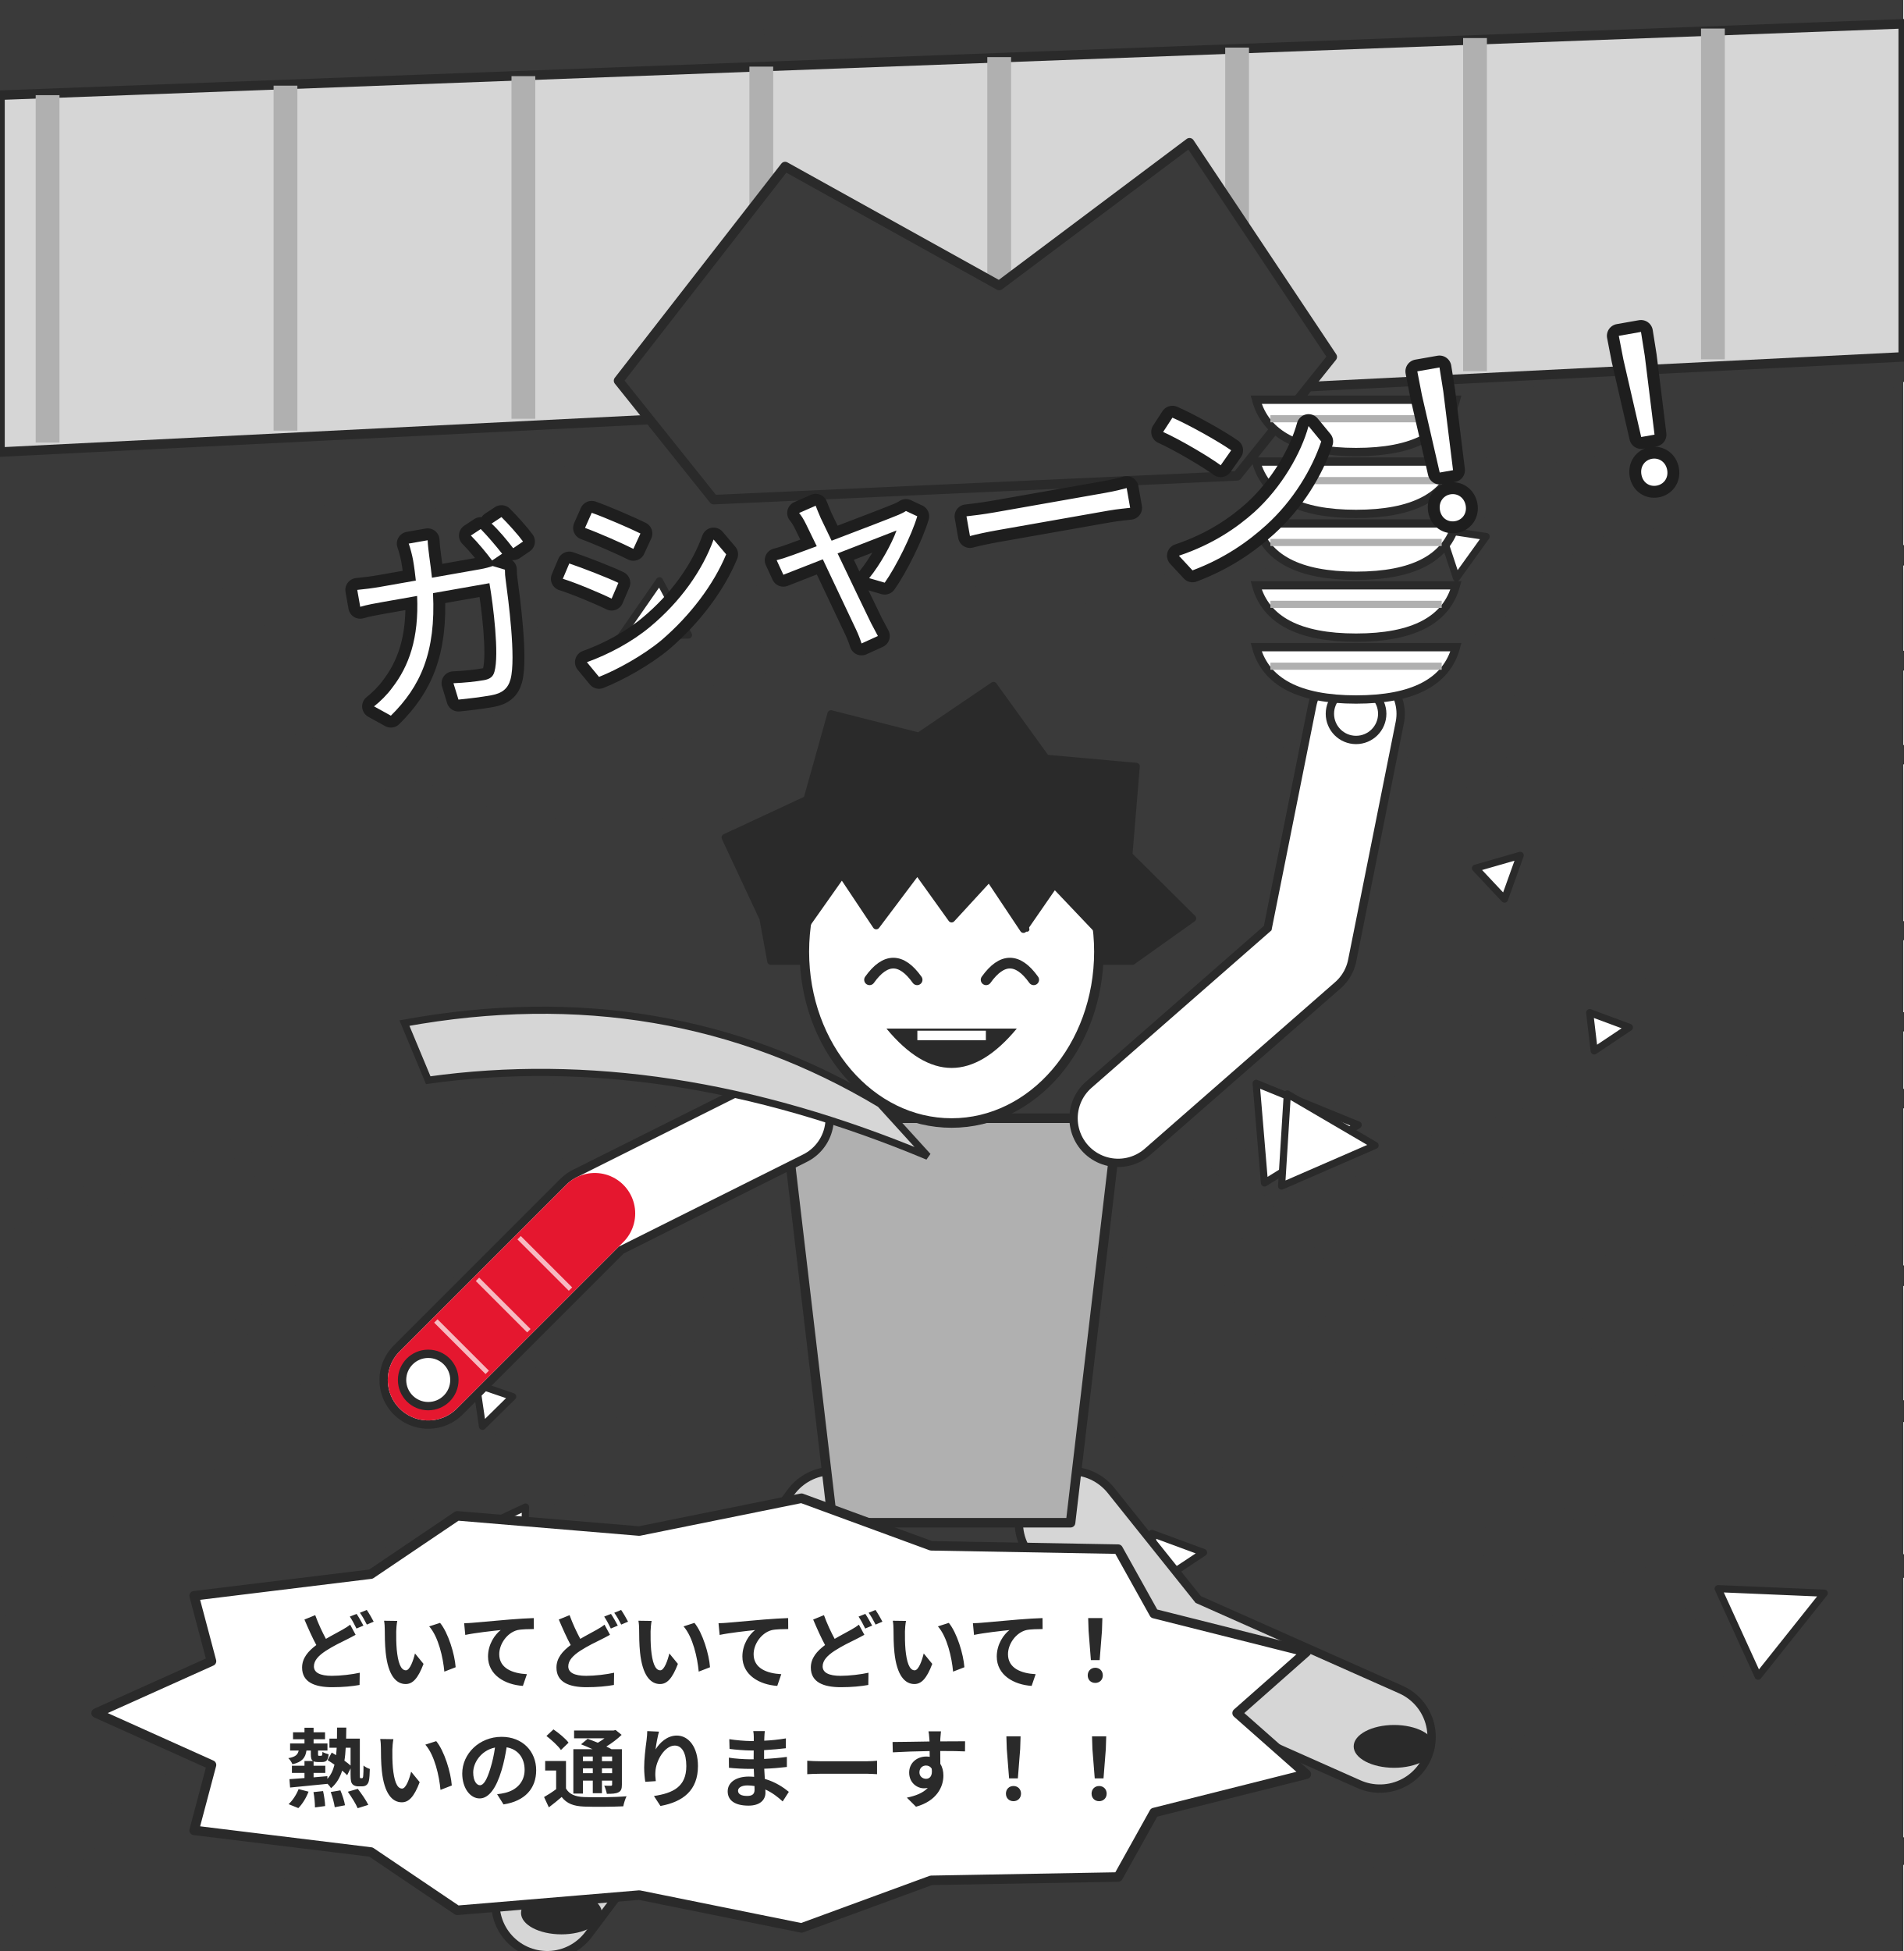
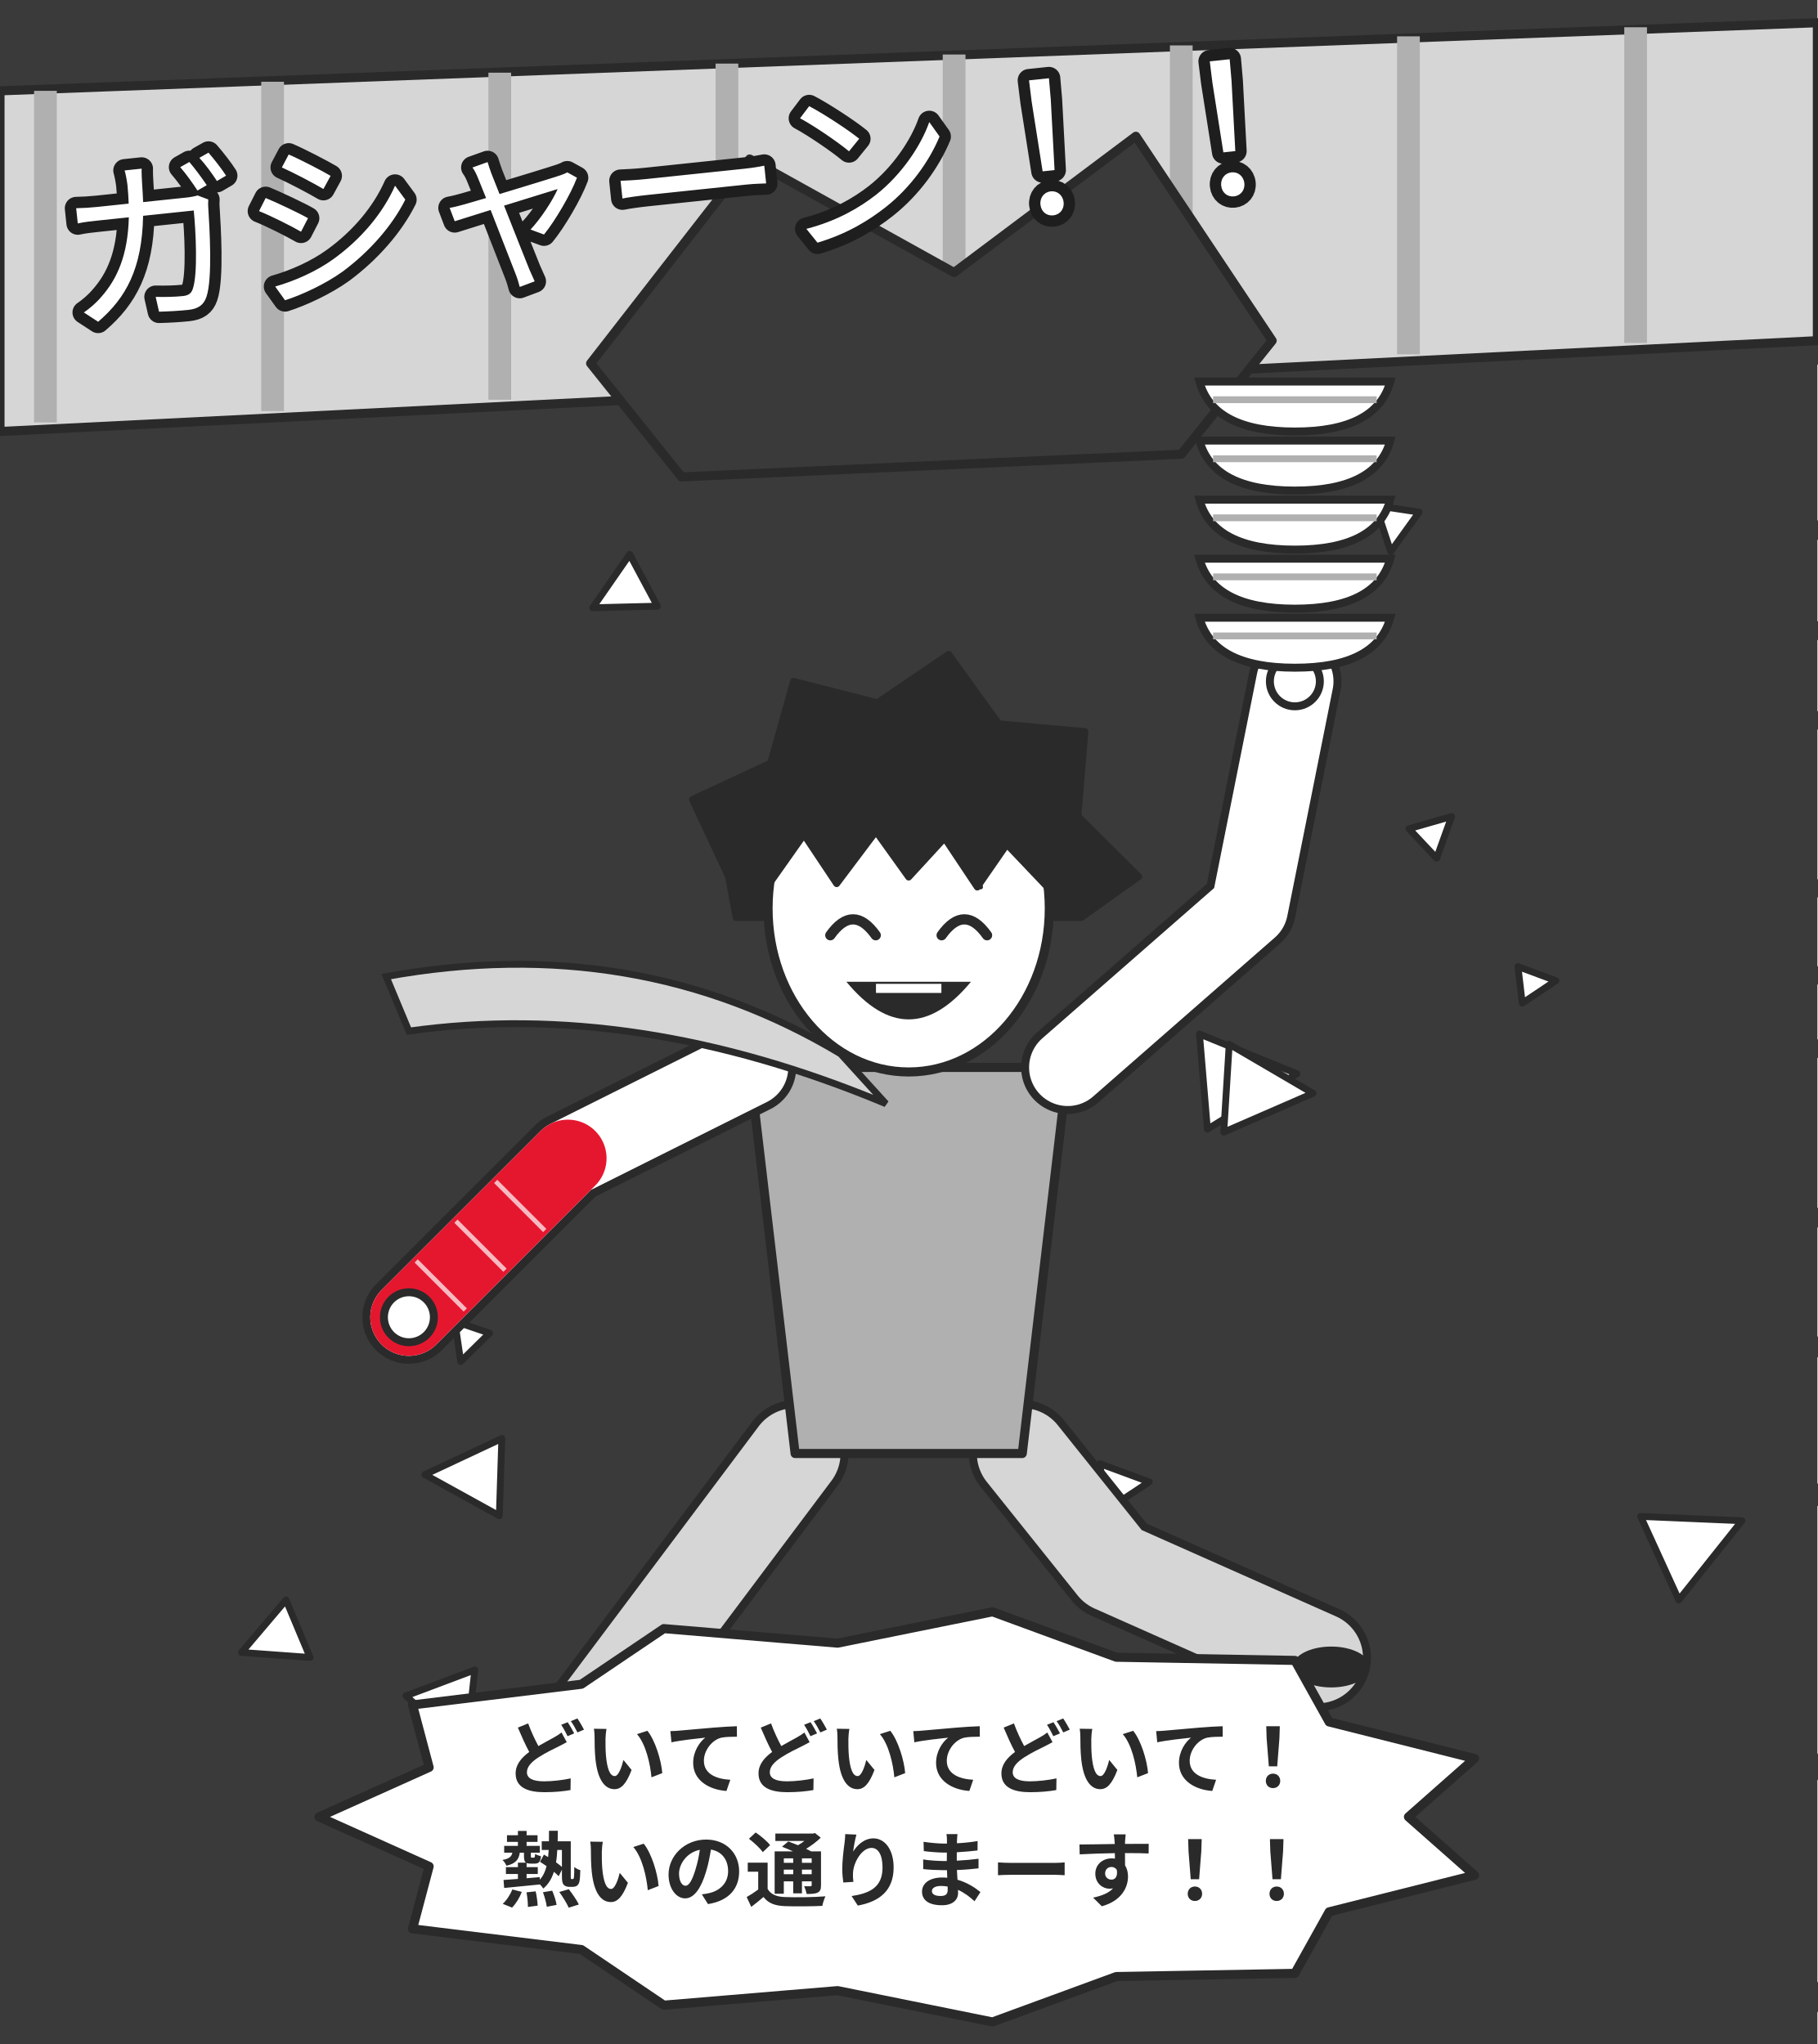
- <svg xmlns="http://www.w3.org/2000/svg" viewBox="0 0 800 820">
-   <rect width="800" height="820" fill="#3A3A3A" />
+ <svg xmlns="http://www.w3.org/2000/svg" viewBox="0 0 800 900">
+   <rect width="800" height="900" fill="#3A3A3A" />
  <path d="M569.5,384.4 L1119.7,400.5" stroke="#3A3A3A" stroke-width="8" stroke-linecap="round" />
  <path d="M548.3,396.7 L1114.1,470.3" stroke="#3A3A3A" stroke-width="8" stroke-linecap="round" />
  <path d="M560.6,410.2 L1104.4,527.2" stroke="#3A3A3A" stroke-width="8" stroke-linecap="round" />
  <path d="M556.3,436 L1067.5,646" stroke="#3A3A3A" stroke-width="8" stroke-linecap="round" />
  <path d="M548.9,452.2 L1030.6,722.3" stroke="#3A3A3A" stroke-width="8" stroke-linecap="round" />
  <path d="M540.1,467.9 L984.9,793.4" stroke="#3A3A3A" stroke-width="8" stroke-linecap="round" />
  <path d="M513.2,477.6 L903.5,886.2" stroke="#3A3A3A" stroke-width="8" stroke-linecap="round" />
  <path d="M507.6,495 L844,937" stroke="#3A3A3A" stroke-width="8" stroke-linecap="round" />
  <path d="M493.7,499 L788.4,975.2" stroke="#3A3A3A" stroke-width="8" stroke-linecap="round" />
  <path d="M465.9,501.2 L668,1034.6" stroke="#3A3A3A" stroke-width="8" stroke-linecap="round" />
  <path d="M453.2,520.8 L580.6,1061.3" stroke="#3A3A3A" stroke-width="8" stroke-linecap="round" />
  <path d="M432.7,511.5 L487.4,1076.7" stroke="#3A3A3A" stroke-width="8" stroke-linecap="round" />
  <path d="M426.1,528.7 L448.5,1079.4" stroke="#3A3A3A" stroke-width="8" stroke-linecap="round" />
  <path d="M398.1,514.3 L307.5,1070.9" stroke="#3A3A3A" stroke-width="8" stroke-linecap="round" />
  <path d="M392.1,504 L266.4,1062.9" stroke="#3A3A3A" stroke-width="8" stroke-linecap="round" />
  <path d="M368.4,499.9 L143.4,1023" stroke="#3A3A3A" stroke-width="8" stroke-linecap="round" />
  <path d="M344,499 L43,969.8" stroke="#3A3A3A" stroke-width="8" stroke-linecap="round" />
  <path d="M336,496.5 L10.7,947.8" stroke="#3A3A3A" stroke-width="8" stroke-linecap="round" />
  <path d="M312.9,490.1 L-68,881.8" stroke="#3A3A3A" stroke-width="8" stroke-linecap="round" />
  <path d="M306.7,459.8 L-152.3,783" stroke="#3A3A3A" stroke-width="8" stroke-linecap="round" />
  <path d="M293.3,450.7 L-191.2,721.2" stroke="#3A3A3A" stroke-width="8" stroke-linecap="round" />
  <path d="M274.9,435 L-234.6,628" stroke="#3A3A3A" stroke-width="8" stroke-linecap="round" />
  <path d="M293.3,420.4 L-246.9,592.8" stroke="#3A3A3A" stroke-width="8" stroke-linecap="round" />
  <path d="M290,395.8 L-274.9,464.3" stroke="#3A3A3A" stroke-width="8" stroke-linecap="round" />
  <path d="M296.8,378.9 L-280,373.8" stroke="#3A3A3A" stroke-width="8" stroke-linecap="round" />
  <path d="M283.1,356.6 L-270,262.3" stroke="#3A3A3A" stroke-width="8" stroke-linecap="round" />
  <path d="M279.7,348.1 L-262.6,224.9" stroke="#3A3A3A" stroke-width="8" stroke-linecap="round" />
  <path d="M301.7,333.6 L-231.6,124.3" stroke="#3A3A3A" stroke-width="8" stroke-linecap="round" />
  <path d="M311.7,317.7 L-186.8,31" stroke="#3A3A3A" stroke-width="8" stroke-linecap="round" />
  <path d="M297.5,291.5 L-147.5,-29.8" stroke="#3A3A3A" stroke-width="8" stroke-linecap="round" />
  <path d="M336.5,293.2 L-65.1,-124.7" stroke="#3A3A3A" stroke-width="8" stroke-linecap="round" />
  <path d="M349.3,282.3 L9.5,-187" stroke="#3A3A3A" stroke-width="8" stroke-linecap="round" />
  <path d="M341.5,249.2 L59.9,-220.3" stroke="#3A3A3A" stroke-width="8" stroke-linecap="round" />
  <path d="M371.3,258.4 L159.9,-269.9" stroke="#3A3A3A" stroke-width="8" stroke-linecap="round" />
  <path d="M383.7,251 L230.6,-293.9" stroke="#3A3A3A" stroke-width="8" stroke-linecap="round" />
  <path d="M393.9,226.2 L302.8,-310.1" stroke="#3A3A3A" stroke-width="8" stroke-linecap="round" />
  <path d="M414,244.9 L388.8,-319.3" stroke="#3A3A3A" stroke-width="8" stroke-linecap="round" />
  <path d="M440.8,247.3 L528.4,-311.6" stroke="#3A3A3A" stroke-width="8" stroke-linecap="round" />
  <path d="M459.3,257.3 L633.5,-286.7" stroke="#3A3A3A" stroke-width="8" stroke-linecap="round" />
  <path d="M484.9,242.4 L718.6,-253.1" stroke="#3A3A3A" stroke-width="8" stroke-linecap="round" />
  <path d="M498.2,249.7 L780.3,-220.2" stroke="#3A3A3A" stroke-width="8" stroke-linecap="round" />
  <path d="M510.6,260.6 L843.2,-177.6" stroke="#3A3A3A" stroke-width="8" stroke-linecap="round" />
  <path d="M520.9,284.9 L929.4,-100.1" stroke="#3A3A3A" stroke-width="8" stroke-linecap="round" />
  <path d="M535.1,291.1 L974.1,-47.7" stroke="#3A3A3A" stroke-width="8" stroke-linecap="round" />
  <path d="M526,317.5 L1023,24.5" stroke="#3A3A3A" stroke-width="8" stroke-linecap="round" />
  <path d="M540.9,333.4 L1073.1,128.1" stroke="#3A3A3A" stroke-width="8" stroke-linecap="round" />
  <path d="M563.1,341.5 L1095.9,198" stroke="#3A3A3A" stroke-width="8" stroke-linecap="round" />
  <path d="M539.2,360.3 L1110.6,265.9" stroke="#3A3A3A" stroke-width="8" stroke-linecap="round" />
  <path d="M0,40 L800,10 L800,150 L0,190 Z" fill="#D6D6D6" stroke="#2A2A2A" stroke-width="4" />
  <path d="M20,40 L20,186" stroke="#B0B0B0" stroke-width="10" />
  <path d="M120,36 L120,181" stroke="#B0B0B0" stroke-width="10" />
  <path d="M220,32 L220,176" stroke="#B0B0B0" stroke-width="10" />
  <path d="M320,28 L320,171" stroke="#B0B0B0" stroke-width="10" />
  <path d="M420,24 L420,166" stroke="#B0B0B0" stroke-width="10" />
  <path d="M520,20 L520,161" stroke="#B0B0B0" stroke-width="10" />
  <path d="M620,16 L620,156" stroke="#B0B0B0" stroke-width="10" />
  <path d="M720,12 L720,151" stroke="#B0B0B0" stroke-width="10" />
  <path d="M260,160 L330,70 L420,120 L500,60 L560,150 L520,200 L300,210 Z" fill="#3A3A3A" stroke="#2A2A2A" stroke-width="4" stroke-linejoin="round" />
  <path d="M528,455.3 L570.9,472.8 L531.5,497.2 Z" fill="#FFFFFF" stroke="#2A2A2A" stroke-width="3" stroke-linejoin="round" />
  <path d="M215.5,587 L202.8,599.5 L200.2,581.8 Z" fill="#FFFFFF" stroke="#2A2A2A" stroke-width="3" stroke-linejoin="round" />
  <path d="M541.1,459.8 L578,481.4 L538.7,498.5 Z" fill="#FFFFFF" stroke="#2A2A2A" stroke-width="3" stroke-linejoin="round" />
  <path d="M668.2,425.6 L684.9,431.8 L670.1,441.7 Z" fill="#FFFFFF" stroke="#2A2A2A" stroke-width="3" stroke-linejoin="round" />
  <path d="M219.8,667.4 L187,649.3 L220.9,633.4 Z" fill="#FFFFFF" stroke="#2A2A2A" stroke-width="3" stroke-linejoin="round" />
  <path d="M289.4,266.9 L260.9,267.6 L277.2,244.1 Z" fill="#FFFFFF" stroke="#2A2A2A" stroke-width="3" stroke-linejoin="round" />
  <path d="M416.9,615.3 L396.9,622.9 L402.6,602.2 Z" fill="#FFFFFF" stroke="#2A2A2A" stroke-width="3" stroke-linejoin="round" />
  <path d="M136.5,729.8 L106.3,727.6 L125.9,704.5 Z" fill="#FFFFFF" stroke="#2A2A2A" stroke-width="3" stroke-linejoin="round" />
  <path d="M484.2,644.5 L505.9,652.5 L486.6,665.3 Z" fill="#FFFFFF" stroke="#2A2A2A" stroke-width="3" stroke-linejoin="round" />
  <path d="M209,735.3 L205.1,770.7 L178.7,746.7 Z" fill="#FFFFFF" stroke="#2A2A2A" stroke-width="3" stroke-linejoin="round" />
  <path d="M620.2,364.9 L639,359.5 L632.4,377.9 Z" fill="#FFFFFF" stroke="#2A2A2A" stroke-width="3" stroke-linejoin="round" />
  <path d="M559.7,274.4 L598.9,275.7 L574.8,306.6 Z" fill="#FFFFFF" stroke="#2A2A2A" stroke-width="3" stroke-linejoin="round" />
  <path d="M722.2,667.7 L766.8,669.6 L739,704.5 Z" fill="#FFFFFF" stroke="#2A2A2A" stroke-width="3" stroke-linejoin="round" />
  <path d="M624.7,225.5 L612.2,242.9 L605.5,222.6 Z" fill="#FFFFFF" stroke="#2A2A2A" stroke-width="3" stroke-linejoin="round" />
  <g transform="translate(400 470)">
    <path d="M-50,170 L-110,250 L-170,330" fill="none" stroke="#2A2A2A" stroke-width="47" stroke-linecap="round" stroke-linejoin="round" />
    <path d="M-50,170 L-110,250 L-170,330" fill="none" stroke="#D6D6D6" stroke-width="40" stroke-linecap="round" stroke-linejoin="round" />
    <ellipse cx="-164" cy="334" rx="17" ry="9" fill="#2A2A2A" />
    <path d="M50,170 L90,220 L180,260" fill="none" stroke="#2A2A2A" stroke-width="47" stroke-linecap="round" stroke-linejoin="round" />
    <path d="M50,170 L90,220 L180,260" fill="none" stroke="#D6D6D6" stroke-width="40" stroke-linecap="round" stroke-linejoin="round" />
    <ellipse cx="186" cy="264" rx="17" ry="9" fill="#2A2A2A" />
    <path d="M-70,0 L70,0 L50,170 L-50,170 Z" fill="#B0B0B0" stroke="#2A2A2A" stroke-width="4" stroke-linejoin="round" />
    <path d="M-70,0 L-150,40 L-220,110" fill="none" stroke="#2A2A2A" stroke-width="41" stroke-linecap="round" stroke-linejoin="round" />
    <path d="M-70,0 L-150,40 L-220,110" fill="none" stroke="#FFFFFF" stroke-width="34" stroke-linecap="round" stroke-linejoin="round" />
    <path d="M-150,40 L-220,110" stroke="#E5172F" stroke-width="34" stroke-linecap="round" />
    <path d="M-160.2,71.8 L-181.8,50.2" stroke="#FFFFFF" stroke-width="2" opacity="0.7" />
    <path d="M-177.7,89.3 L-199.3,67.7" stroke="#FFFFFF" stroke-width="2" opacity="0.7" />
    <path d="M-195.2,106.8 L-216.8,85.2" stroke="#FFFFFF" stroke-width="2" opacity="0.7" />
    <circle cx="-220" cy="110" r="11" fill="#FFFFFF" stroke="#2A2A2A" stroke-width="3.5" />
    <path d="M70,0 L150,-70 L170,-170" fill="none" stroke="#2A2A2A" stroke-width="41" stroke-linecap="round" stroke-linejoin="round" />
    <path d="M70,0 L150,-70 L170,-170" fill="none" stroke="#FFFFFF" stroke-width="34" stroke-linecap="round" stroke-linejoin="round" />
    <circle cx="170" cy="-170" r="11" fill="#FFFFFF" stroke="#2A2A2A" stroke-width="3.5" />
    <path d="M-30,-6 Q-120,-60 -230,-40 L-220,-16 Q-120,-30 -10,16 Z" fill="#D6D6D6" stroke="#2A2A2A" stroke-width="3" />
    <path d="M-76,-66 L-79.3,-84 L-95.2,-118 L-60.8,-134 L-50.7,-170 L-13.8,-160.6 L17.6,-181.9 L39.7,-151.3 L77.6,-147.9 L74.5,-110.6 L101.3,-84 L76,-66 Z" fill="#2A2A2A" stroke="#2A2A2A" stroke-width="3" stroke-linejoin="round" />
    <ellipse cx="0" cy="-70" rx="61.9" ry="72" fill="#FFFFFF" stroke="#2A2A2A" stroke-width="4" />
    <path d="M-66.2,-74 L-57.6,-128.4 L0,-148.6 L57.6,-128.4 L66.2,-74 L43.2,-98.2 L30.2,-79.4 L15.8,-101 L0,-83.8 L-14.4,-103.9 L-31.7,-80.9 L-46.1,-102.5 Z" fill="#2A2A2A" stroke="#2A2A2A" stroke-width="3" stroke-linejoin="round" />
    <path d="M15.8,-142.8 L31.7,-79.4 L21.6,-114 Z" fill="#B0B0B0" stroke="#2A2A2A" stroke-width="2" stroke-linejoin="round" />
    <path d="M-34.5,-58.2 Q-24.5,-72.2 -14.5,-58.2" fill="none" stroke="#2A2A2A" stroke-width="4.5" stroke-linecap="round" />
    <path d="M14.5,-58.2 Q24.5,-72.2 34.5,-58.2" fill="none" stroke="#2A2A2A" stroke-width="4.5" stroke-linecap="round" />
    <path d="M-27.4,-37.7 Q0,-4.6 27.4,-37.7 Z" fill="#2A2A2A" />
    <path d="M-14.4,-34.8 L14.4,-34.8" stroke="#FFFFFF" stroke-width="4" />
    <path d="M128,-198 L212,-198 Q206,-176 170,-176 Q134,-176 128,-198 Z" fill="#FFFFFF" stroke="#2A2A2A" stroke-width="3.5" />
    <path d="M134,-190 L206,-190" stroke="#B0B0B0" stroke-width="3" />
    <path d="M128,-224 L212,-224 Q206,-202 170,-202 Q134,-202 128,-224 Z" fill="#FFFFFF" stroke="#2A2A2A" stroke-width="3.5" />
    <path d="M134,-216 L206,-216" stroke="#B0B0B0" stroke-width="3" />
    <path d="M128,-250 L212,-250 Q206,-228 170,-228 Q134,-228 128,-250 Z" fill="#FFFFFF" stroke="#2A2A2A" stroke-width="3.5" />
    <path d="M134,-242 L206,-242" stroke="#B0B0B0" stroke-width="3" />
    <path d="M128,-276 L212,-276 Q206,-254 170,-254 Q134,-254 128,-276 Z" fill="#FFFFFF" stroke="#2A2A2A" stroke-width="3.5" />
    <path d="M134,-268 L206,-268" stroke="#B0B0B0" stroke-width="3" />
    <path d="M128,-302 L212,-302 Q206,-280 170,-280 Q134,-280 128,-302 Z" fill="#FFFFFF" stroke="#2A2A2A" stroke-width="3.5" />
    <path d="M134,-294 L206,-294" stroke="#B0B0B0" stroke-width="3" />
  </g>
-   <g transform="rotate(-10 150 300)">
-     <text x="150" y="300" font-family="Dela Gothic One, IPAGothic, sans-serif" font-size="86" fill="#FFFFFF" stroke="#1E1E1E" stroke-width="10" stroke-linejoin="round" paint-order="stroke" text-anchor="start">ガシャーン！！</text>
+   <g transform="rotate(-6 30 140)">
+     <text x="30" y="140" font-family="Dela Gothic One, IPAGothic, sans-serif" font-size="80" fill="#FFFFFF" stroke="#1E1E1E" stroke-width="10" stroke-linejoin="round" paint-order="stroke" text-anchor="start">ガシャーン！！</text>
  </g>
-   <path d="M520,720 L549.1,745.7 L485.1,761.8 L470,788.9 L391.4,790.3 L336.9,810.3 L268.7,796.5 L192.2,802.9 L155.9,778.4 L81.6,769.3 L88.9,741.8 L40.4,720 L88.9,698.2 L81.6,670.7 L155.9,661.6 L192.2,637.1 L268.7,643.5 L336.9,629.7 L391.4,649.7 L470,651.1 L485.1,678.2 L549.1,694.3 Z" fill="#FFFFFF" stroke="#2A2A2A" stroke-width="4" stroke-linejoin="round" />
-   <text x="300" y="707" font-family="Zen Kaku Gothic New, IPAGothic, sans-serif" font-size="36" font-weight="700" fill="#2A2A2A" text-anchor="middle">どいてどいてどいて！</text>
-   <text x="300" y="756.7" font-family="Zen Kaku Gothic New, IPAGothic, sans-serif" font-size="36" font-weight="700" fill="#2A2A2A" text-anchor="middle">熱いの通りまーす！！</text>
+   <path d="M620,800 L649.1,825.7 L585.1,841.8 L570,868.9 L491.4,870.3 L436.9,890.3 L368.7,876.5 L292.2,882.9 L255.9,858.4 L181.6,849.3 L188.9,821.8 L140.4,800 L188.9,778.2 L181.6,750.7 L255.9,741.6 L292.2,717.1 L368.7,723.5 L436.9,709.7 L491.4,729.7 L570,731.1 L585.1,758.2 L649.1,774.3 Z" fill="#FFFFFF" stroke="#2A2A2A" stroke-width="4" stroke-linejoin="round" />
+   <text x="400" y="787" font-family="Zen Kaku Gothic New, IPAGothic, sans-serif" font-size="36" font-weight="700" fill="#2A2A2A" text-anchor="middle">どいてどいてどいて！</text>
+   <text x="400" y="836.7" font-family="Zen Kaku Gothic New, IPAGothic, sans-serif" font-size="36" font-weight="700" fill="#2A2A2A" text-anchor="middle">熱いの通りまーす！！</text>
</svg>
